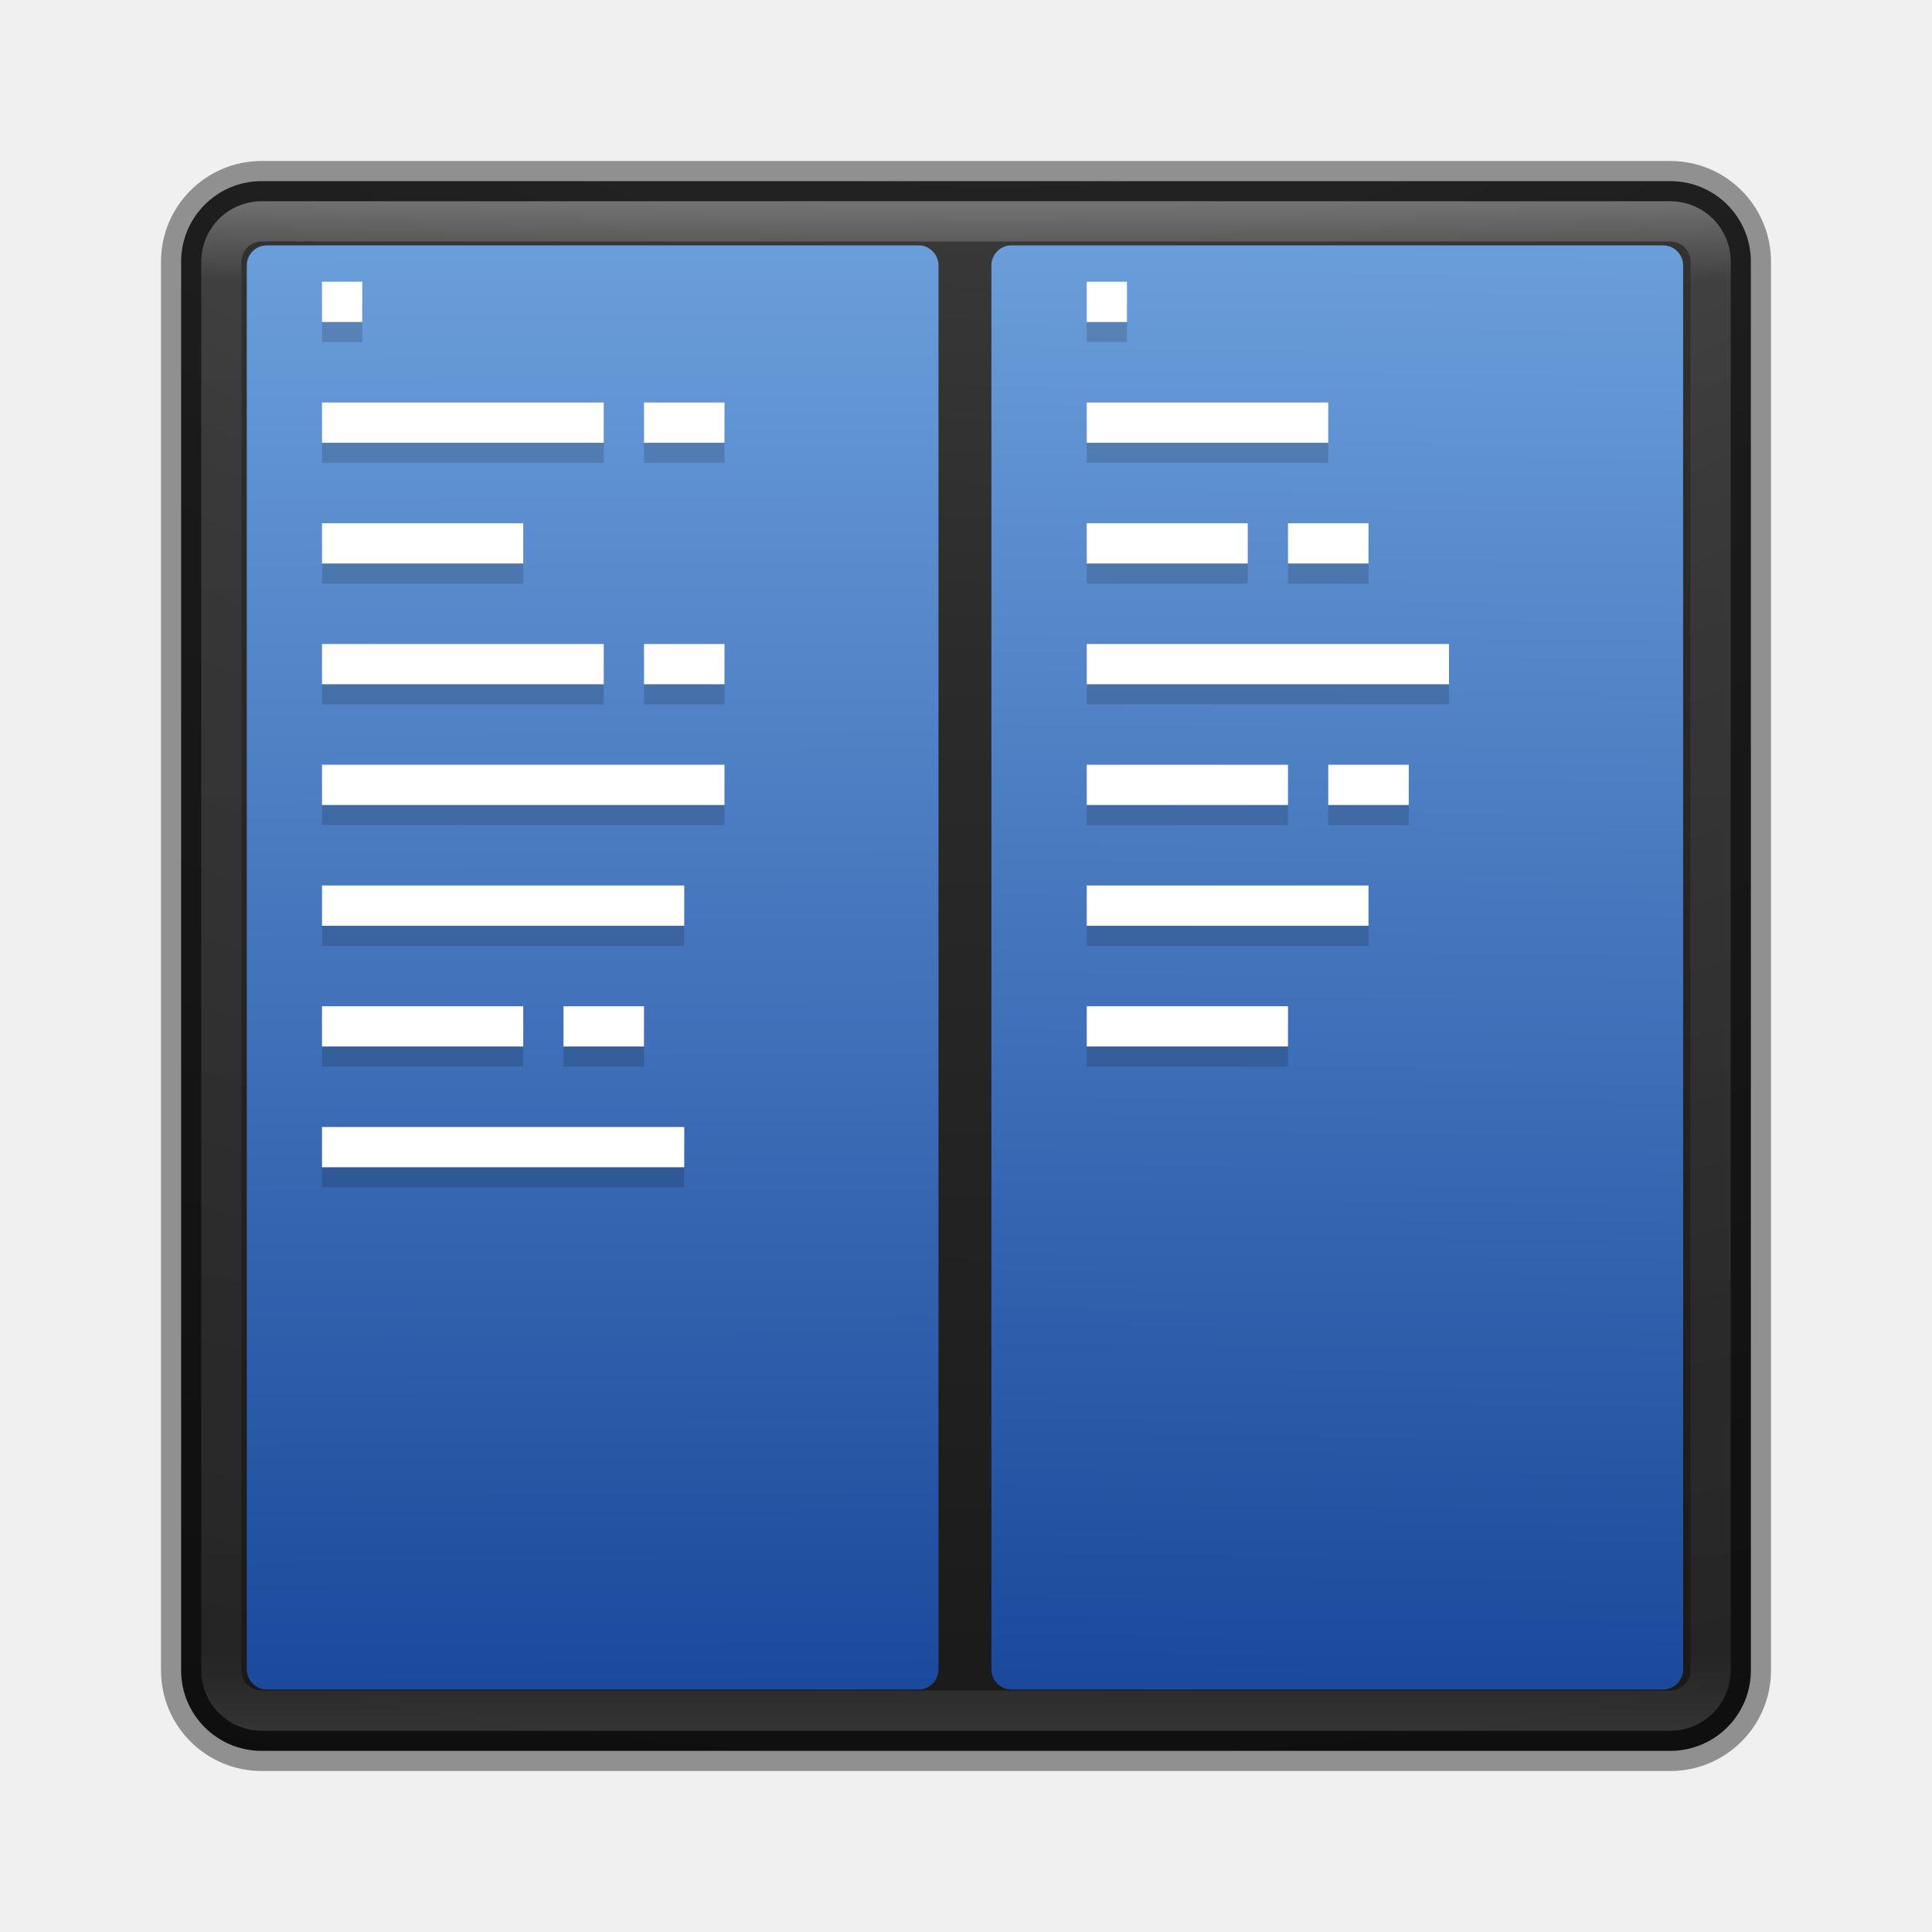
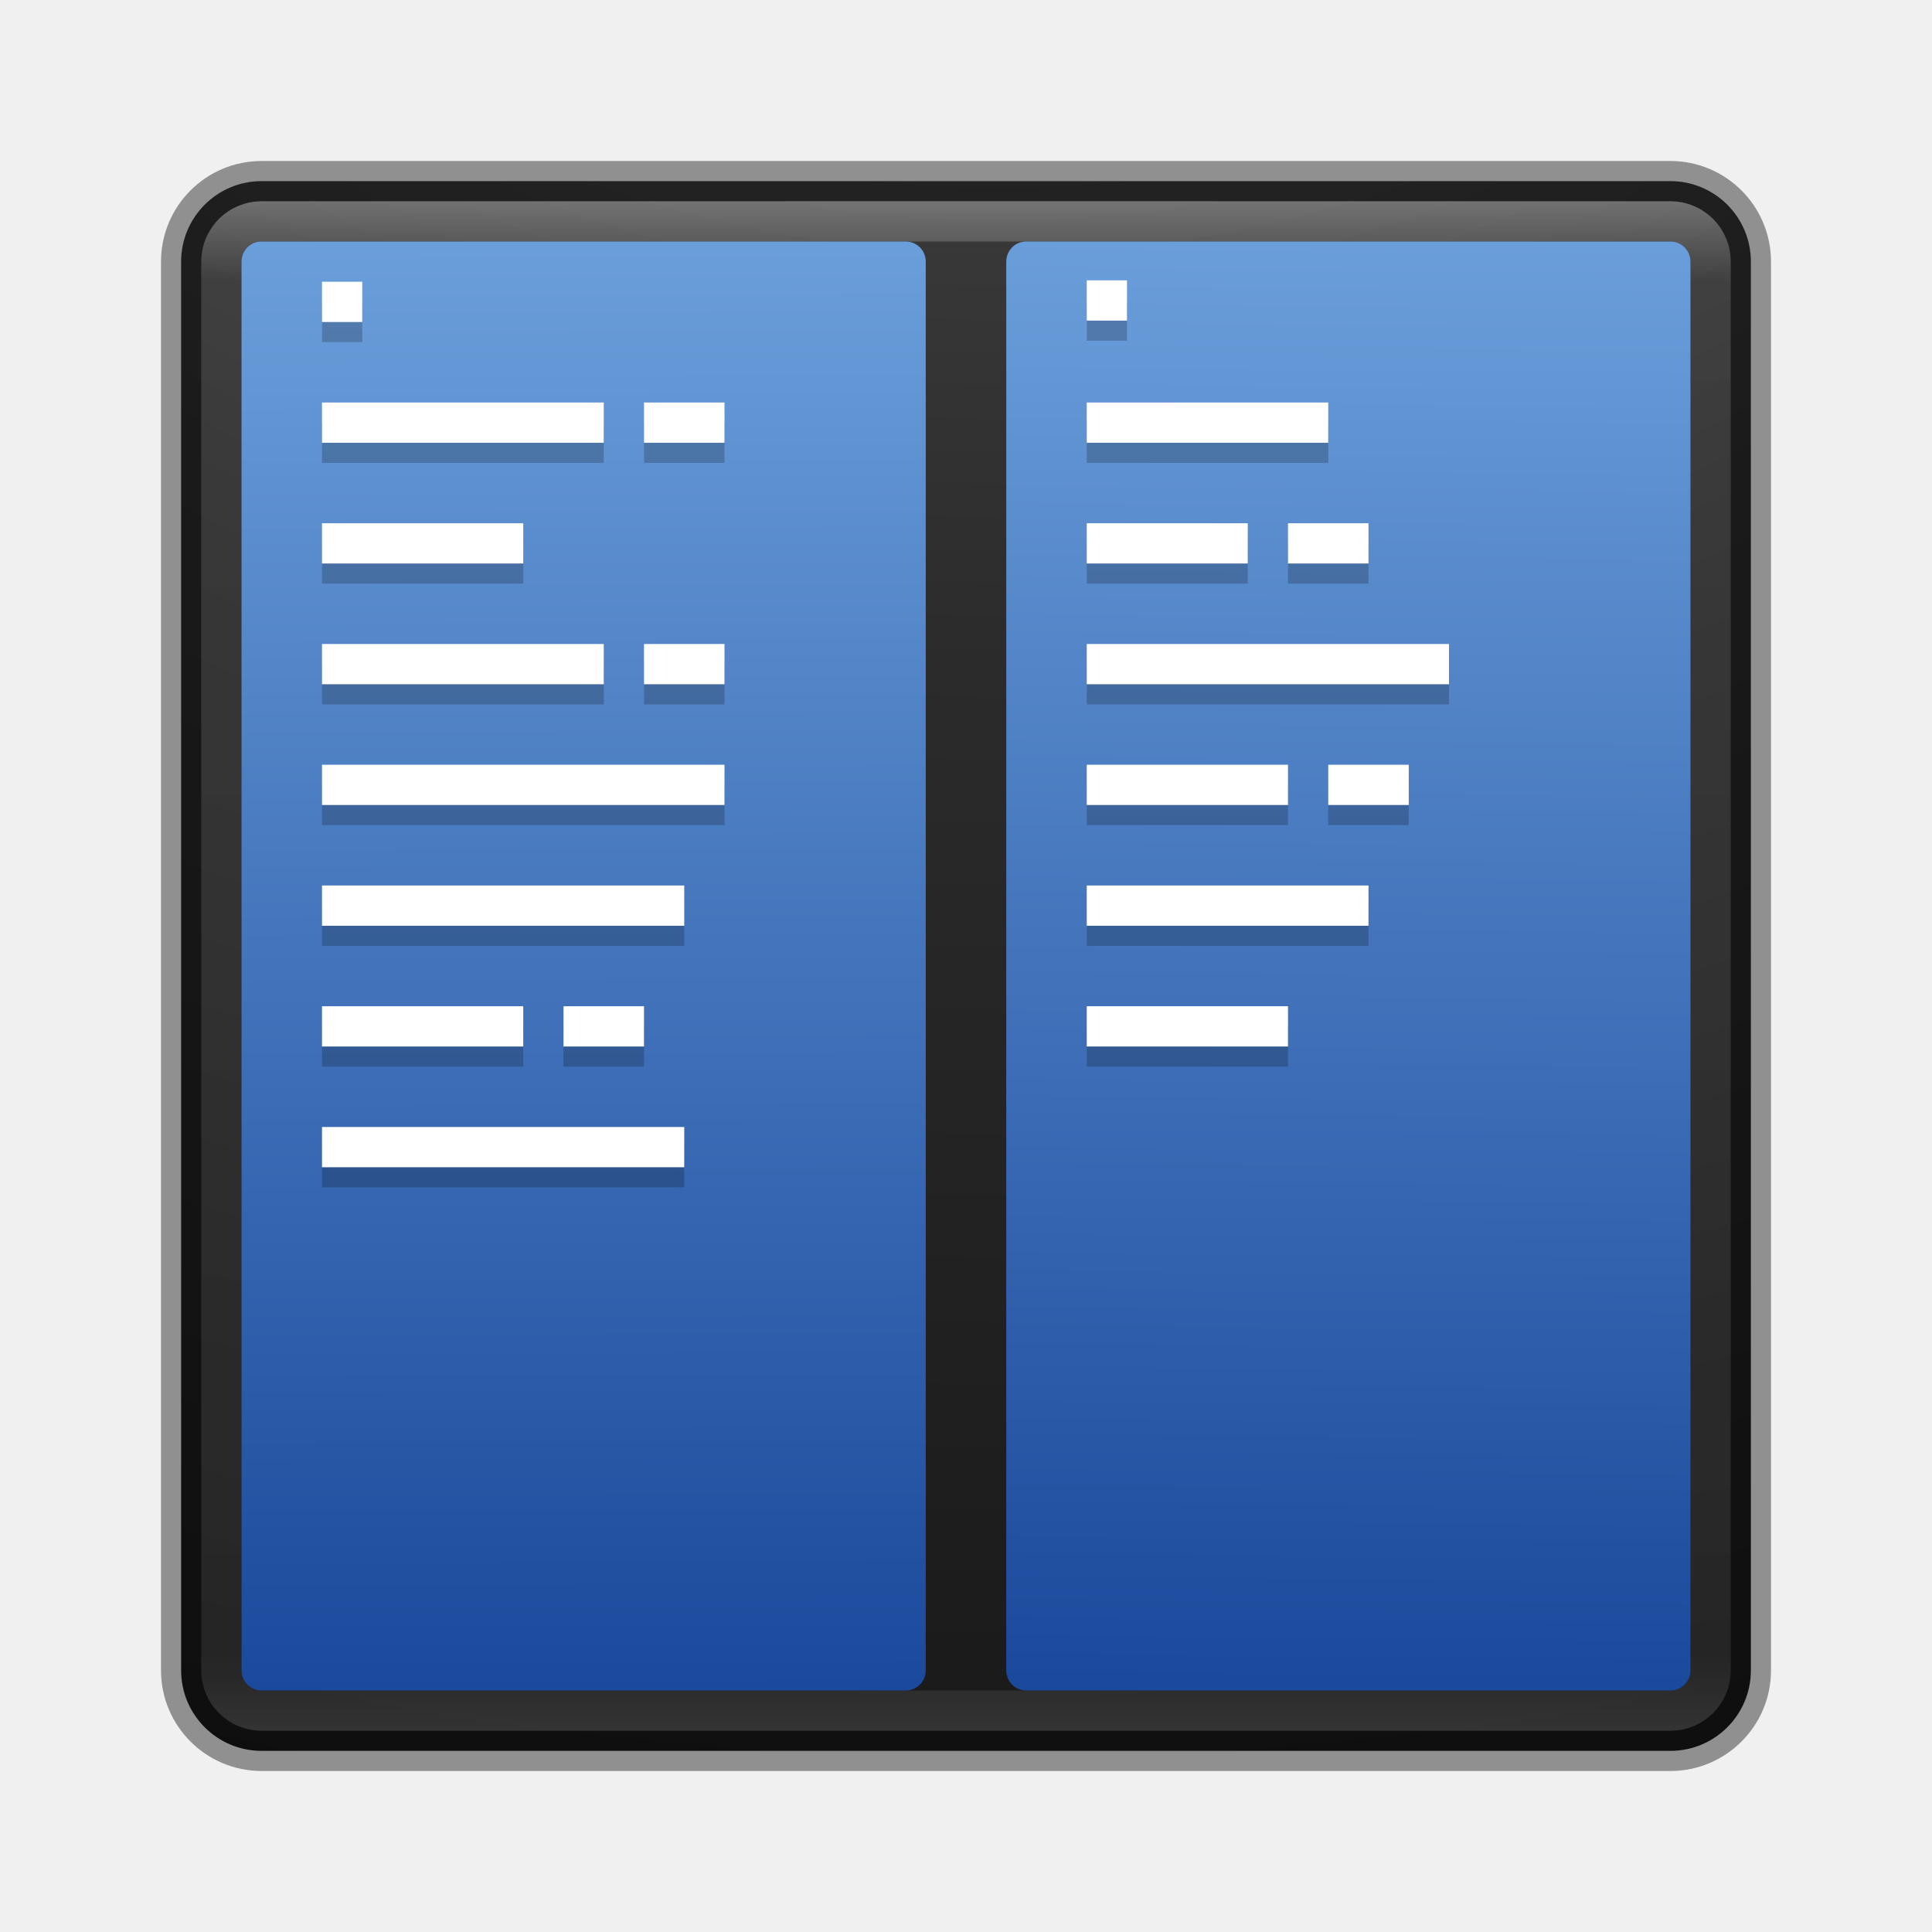
<svg xmlns="http://www.w3.org/2000/svg" xmlns:xlink="http://www.w3.org/1999/xlink" id="svg4296" height="48" width="48" version="1.1">
  <defs id="defs4298">
    <linearGradient id="linearGradient4319">
      <stop id="stop4321" stop-color="#6a9eda" offset="0" />
      <stop id="stop4323" stop-color="#1b499c" offset="1" />
    </linearGradient>
-     <linearGradient id="linearGradient3024" y2="43" gradientUnits="userSpaceOnUse" x2="24" gradientTransform="translate(4e-6,1)" y1="5" x1="24">
+     <linearGradient id="linearGradient3024" y2="43" gradientUnits="userSpaceOnUse" x2="24" gradientTransform="translate(4e-6,0)" y1="5" x1="24">
      <stop id="stop3897" stop-color="#fff" offset="0" />
      <stop id="stop3899" stop-color="#fff" stop-opacity=".235" offset=".053" />
      <stop id="stop3901" stop-color="#fff" stop-opacity=".157" offset=".951" />
      <stop id="stop3903" stop-color="#fff" stop-opacity=".392" offset="1" />
    </linearGradient>
-     <radialGradient id="radialGradient3038" gradientUnits="userSpaceOnUse" cy="43.5" cx="4.993" gradientTransform="matrix(2.0038 0 0 1.4 27.988 -17.4)" r="2.5">
-       <stop id="stop2883" stop-color="#181818" offset="0" />
-       <stop id="stop2885" stop-color="#181818" stop-opacity="0" offset="1" />
-     </radialGradient>
-     <radialGradient id="radialGradient3040" gradientUnits="userSpaceOnUse" cy="43.5" cx="4.993" gradientTransform="matrix(2.0038 0 0 1.4 -20.012 -104.4)" r="2.5">
-       <stop id="stop2889" stop-color="#181818" offset="0" />
-       <stop id="stop2891" stop-color="#181818" stop-opacity="0" offset="1" />
-     </radialGradient>
-     <linearGradient id="linearGradient3042" y2="39.999" gradientUnits="userSpaceOnUse" x2="25.058" y1="47.028" x1="25.058">
-       <stop id="stop2895" stop-color="#181818" stop-opacity="0" offset="0" />
-       <stop id="stop2897" stop-color="#181818" offset=".5" />
-       <stop id="stop2899" stop-color="#181818" stop-opacity="0" offset="1" />
-     </linearGradient>
-     <radialGradient id="radialGradient3054-6" gradientUnits="userSpaceOnUse" cy="9.957" cx="7.118" gradientTransform="matrix(0,9.1402,-11.221,0,136.56,-77.888)" r="12.672">
+     <radialGradient id="radialGradient3054-6" gradientUnits="userSpaceOnUse" cy="9.957" cx="7.118" gradientTransform="matrix(0,9.1402,-11.221,0,136.56,-78.888)" r="12.672">
      <stop id="stop3750-1-0-7-6-6-1-3-9-3" stop-color="#505050" offset="0" />
      <stop id="stop3752-3-7-4-0-32-8-923-0-7" stop-color="#2b2b2b" offset=".262" />
      <stop id="stop3754-1-8-5-2-7-6-7-1-9" stop-color="#0a0a0a" offset=".705" />
      <stop id="stop3756-1-6-2-6-6-1-96-6-0" offset="1" />
    </radialGradient>
-     <linearGradient id="linearGradient4295" y2="42.94" xlink:href="#linearGradient4319" gradientUnits="userSpaceOnUse" x2="15.094" y1="7.263" x1="15.017" />
-     <linearGradient id="linearGradient4311" y2="42.807" xlink:href="#linearGradient4319" gradientUnits="userSpaceOnUse" x2="33.196" y1="7.131" x1="33.517" />
+     <linearGradient id="linearGradient4295-3" y2="42.94" xlink:href="#linearGradient4319" gradientUnits="userSpaceOnUse" x2="15.094" y1="7.263" x1="15.017" gradientTransform="matrix(0.9891772,0,0,1.003372,-0.06454672,-1.11963)" />
+     <linearGradient id="linearGradient4311-2" y2="42.807" xlink:href="#linearGradient4319" gradientUnits="userSpaceOnUse" x2="33.196" y1="7.131" x1="33.517" gradientTransform="matrix(0.9891772,0,0,1.003372,0.6355755,-1.11963)" />
  </defs>
-   <g id="g4210" transform="translate(0,-1)">
-     <rect x="4.5" y="5.5" width="39" height="39" ry="2" rx="2" style="color:#000000;fill:url(#radialGradient3054-6)" id="rect5505-21" />
-     <rect x="4.5" y="5.5" width="39" height="39" ry="2" rx="2" style="color:#000000;opacity:0.4;fill:none;stroke:#000000;stroke-linecap:round;stroke-linejoin:round" id="rect5505-21-3-2" />
-     <rect x="5.5" y="6.5" width="37" height="37" ry="1" rx="1" id="rect6741" style="opacity:0.3;fill:none;stroke:url(#linearGradient3024);stroke-linecap:round;stroke-linejoin:round" />
-     <path d="m 6.631,7.096 c -0.277,0 -0.5,0.223 -0.5,0.5 l 0,34.879 c 0,0.277 0.223,0.5 0.5,0.5 l 16.186,0 c 0.277,0 0.5,-0.223 0.5,-0.5 l 0,-34.879 c 0,-0.277 -0.223,-0.5 -0.5,-0.5 z" id="rect4212" style="fill:url(#linearGradient4295);fill-rule:evenodd" />
-     <path d="m 25.131,7.096 c -0.277,0 -0.5,0.223 -0.5,0.5 l 0,34.879 c 0,0.277 0.223,0.5 0.5,0.5 l 16.186,0 c 0.277,0 0.5,-0.223 0.5,-0.5 l 0,-34.879 c 0,-0.277 -0.223,-0.5 -0.5,-0.5 z" id="rect4237" style="fill:url(#linearGradient4311)" />
-     <g transform="translate(1,0)" id="g4261">
-       <g transform="translate(0,0.5)" id="g4409" style="opacity:0.15">
-         <path d="m 7,11 7,0 0,1 -7,0 z" id="path4411" style="opacity:1" />
-         <path d="m 7,14 5,0 0,1 -5,0 z" id="path4413" style="opacity:1" />
-         <path d="m 7,17 7,0 0,1 -7,0 z" id="path4415" style="opacity:1" />
-         <path d="m 7,20 10,0 0,1 -10,0 z" id="path4417" style="opacity:1" />
-         <path d="m 7,23 9,0 0,1 -9,0 z" id="path4419" style="opacity:1" />
-         <path d="m 7,26 5,0 0,1 -5,0 z" id="path4421" style="opacity:1" />
-         <path d="m 7,29 9,0 0,1 -9,0 z" id="path4423" style="opacity:1" />
-         <path d="M 7,8 8,8 8,9 7,9 Z" id="path4425" style="opacity:1" />
-         <path d="m 26,8 1,0 0,1 -1,0 z" id="path4427" style="opacity:1" />
-         <path d="m 26,27 5,0 0,-1 -5,0 z" id="path4429" style="opacity:1" />
-         <path d="m 26,24 7,0 0,-1 -7,0 z" id="path4431" style="opacity:1" />
-         <path d="m 26,21 5,0 0,-1 -5,0 z" id="path4433" style="opacity:1" />
-         <path d="m 26,18 9,0 0,-1 -9,0 z" id="path4435" style="opacity:1" />
-         <path d="m 26,15 4,0 0,-1 -4,0 z" id="path4437" style="opacity:1" />
-         <path d="m 26,12 6,0 0,-1 -6,0 z" id="path4439" style="opacity:1" />
-         <path d="m 15,11 2,0 0,1 -2,0 z" id="path4441" style="opacity:1" />
-         <path d="m 15,17 2,0 0,1 -2,0 z" id="path4443" style="opacity:1" />
-         <path d="m 13,26 2,0 0,1 -2,0 z" id="path4445" style="opacity:1" />
-         <path d="m 31,14 2,0 0,1 -2,0 z" id="path4447" style="opacity:1" />
-         <path d="m 32,20 2,0 0,1 -2,0 z" id="path4449" style="opacity:1" />
-       </g>
-       <g id="g4387" style="fill:#ffffff">
-         <path d="m 7,11 7,0 0,1 -7,0 z" id="rect4223" />
-         <path d="m 7,14 5,0 0,1 -5,0 z" id="path4226" />
-         <path d="m 7,17 7,0 0,1 -7,0 z" id="path4228" />
-         <path d="m 7,20 10,0 0,1 -10,0 z" id="path4230" />
-         <path d="m 7,23 9,0 0,1 -9,0 z" id="path4232" />
-         <path d="m 7,26 5,0 0,1 -5,0 z" id="path4234" />
-         <path d="m 7,29 9,0 0,1 -9,0 z" id="path4236" />
-         <path d="M 7,8 8,8 8,9 7,9 Z" id="path4254" />
-         <path d="m 26,8 1,0 0,1 -1,0 z" id="path4256" />
-         <path d="m 26,27 5,0 0,-1 -5,0 z" id="path4271" />
-         <path d="m 26,24 7,0 0,-1 -7,0 z" id="path4273" />
-         <path d="m 26,21 5,0 0,-1 -5,0 z" id="path4275" />
-         <path d="m 26,18 9,0 0,-1 -9,0 z" id="path4277" />
-         <path d="m 26,15 4,0 0,-1 -4,0 z" id="path4279" />
-         <path d="m 26,12 6,0 0,-1 -6,0 z" id="path4281" />
-         <path d="m 15,11 2,0 0,1 -2,0 z" id="path4297" />
-         <path d="m 15,17 2,0 0,1 -2,0 z" id="path4299" />
-         <path d="m 13,26 2,0 0,1 -2,0 z" id="path4301" />
-         <path d="m 31,14 2,0 0,1 -2,0 z" id="path4303" />
-         <path d="m 32,20 2,0 0,1 -2,0 z" id="path4385" />
-       </g>
-     </g>
-   </g>
+   <rect id="rect5505-21" style="color:#000000;fill:url(#radialGradient3054-6)" rx="2" ry="2" height="39" width="39" y="4.5" x="4.5" />
+   <rect id="rect5505-21-3-2" style="color:#000000;opacity:0.4;fill:none;stroke:#000000;stroke-linecap:round;stroke-linejoin:round" rx="2" ry="2" height="39" width="39" y="4.5" x="4.5" />
+   <rect style="opacity:0.3;fill:none;stroke:url(#linearGradient3024);stroke-linecap:round;stroke-linejoin:round" id="rect6741" rx="1" ry="1" height="37" width="37" y="5.5" x="5.5" />
+   <path style="fill:url(#linearGradient4295-3);fill-opacity:1.0;fill-rule:evenodd" id="rect4212-5" d="M 6.495,6 C 6.221,6 6,6.224 6,6.502 L 6,41.498 C 6,41.776 6.221,42 6.495,42 L 22.505,42 C 22.779,42 23,41.776 23,41.498 L 23,6.502 C 23,6.224 22.779,6 22.505,6 Z" />
+   <path style="fill:url(#linearGradient4311-2);fill-opacity:1.0" id="rect4237-5" d="M 25.495,6 C 25.221,6 25,6.224 25,6.502 L 25,41.498 C 25,41.776 25.221,42 25.495,42 l 16.011,0 C 41.779,42 42,41.776 42,41.498 L 42,6.502 C 42,6.224 41.779,6 41.505,6 Z" />
+   <path style="opacity:0.2;fill:#000000;fill-opacity:1" d="m 27,7.465 0,1 1,0 0,-1 -1,0 z M 8,7.5 l 0,1 1,0 0,-1 -1,0 z m 0,3 0,1 7,0 0,-1 -7,0 z m 8,0 0,1 2,0 0,-1 -2,0 z m 11,0 0,1 6,0 0,-1 -6,0 z m -19,3 0,1 5,0 0,-1 -5,0 z m 19,0 0,1 4,0 0,-1 -4,0 z m 5,0 0,1 2,0 0,-1 -2,0 z m -24,3 0,1 7,0 0,-1 -7,0 z m 8,0 0,1 2,0 0,-1 -2,0 z m 11,0 0,1 9,0 0,-1 -9,0 z m -19,3 0,1 10,0 0,-1 -10,0 z m 19,0 0,1 5,0 0,-1 -5,0 z m 6,0 0,1 2,0 0,-1 -2,0 z m -25,3 0,1 9,0 0,-1 -9,0 z m 19,0 0,1 7,0 0,-1 -7,0 z m -19,3 0,1 5,0 0,-1 -5,0 z m 6,0 0,1 2,0 0,-1 -2,0 z m 13,0 0,1 5,0 0,-1 -5,0 z m -19,3 0,1 9,0 0,-1 -9,0 z" id="path4439" />
+   <path id="path4657" d="m 27,6.965 0,1 1,0 0,-1 -1,0 z M 8,7 8,8 9,8 9,7 8,7 Z m 0,3 0,1 7,0 0,-1 -7,0 z m 8,0 0,1 2,0 0,-1 -2,0 z m 11,0 0,1 6,0 0,-1 -6,0 z m -19,3 0,1 5,0 0,-1 -5,0 z m 19,0 0,1 4,0 0,-1 -4,0 z m 5,0 0,1 2,0 0,-1 -2,0 z m -24,3 0,1 7,0 0,-1 -7,0 z m 8,0 0,1 2,0 0,-1 -2,0 z m 11,0 0,1 9,0 0,-1 -9,0 z m -19,3 0,1 10,0 0,-1 -10,0 z m 19,0 0,1 5,0 0,-1 -5,0 z m 6,0 0,1 2,0 0,-1 -2,0 z m -25,3 0,1 9,0 0,-1 -9,0 z m 19,0 0,1 7,0 0,-1 -7,0 z m -19,3 0,1 5,0 0,-1 -5,0 z m 6,0 0,1 2,0 0,-1 -2,0 z m 13,0 0,1 5,0 0,-1 -5,0 z m -19,3 0,1 9,0 0,-1 -9,0 z" style="opacity:1;fill:#ffffff;fill-opacity:1" />
</svg>
